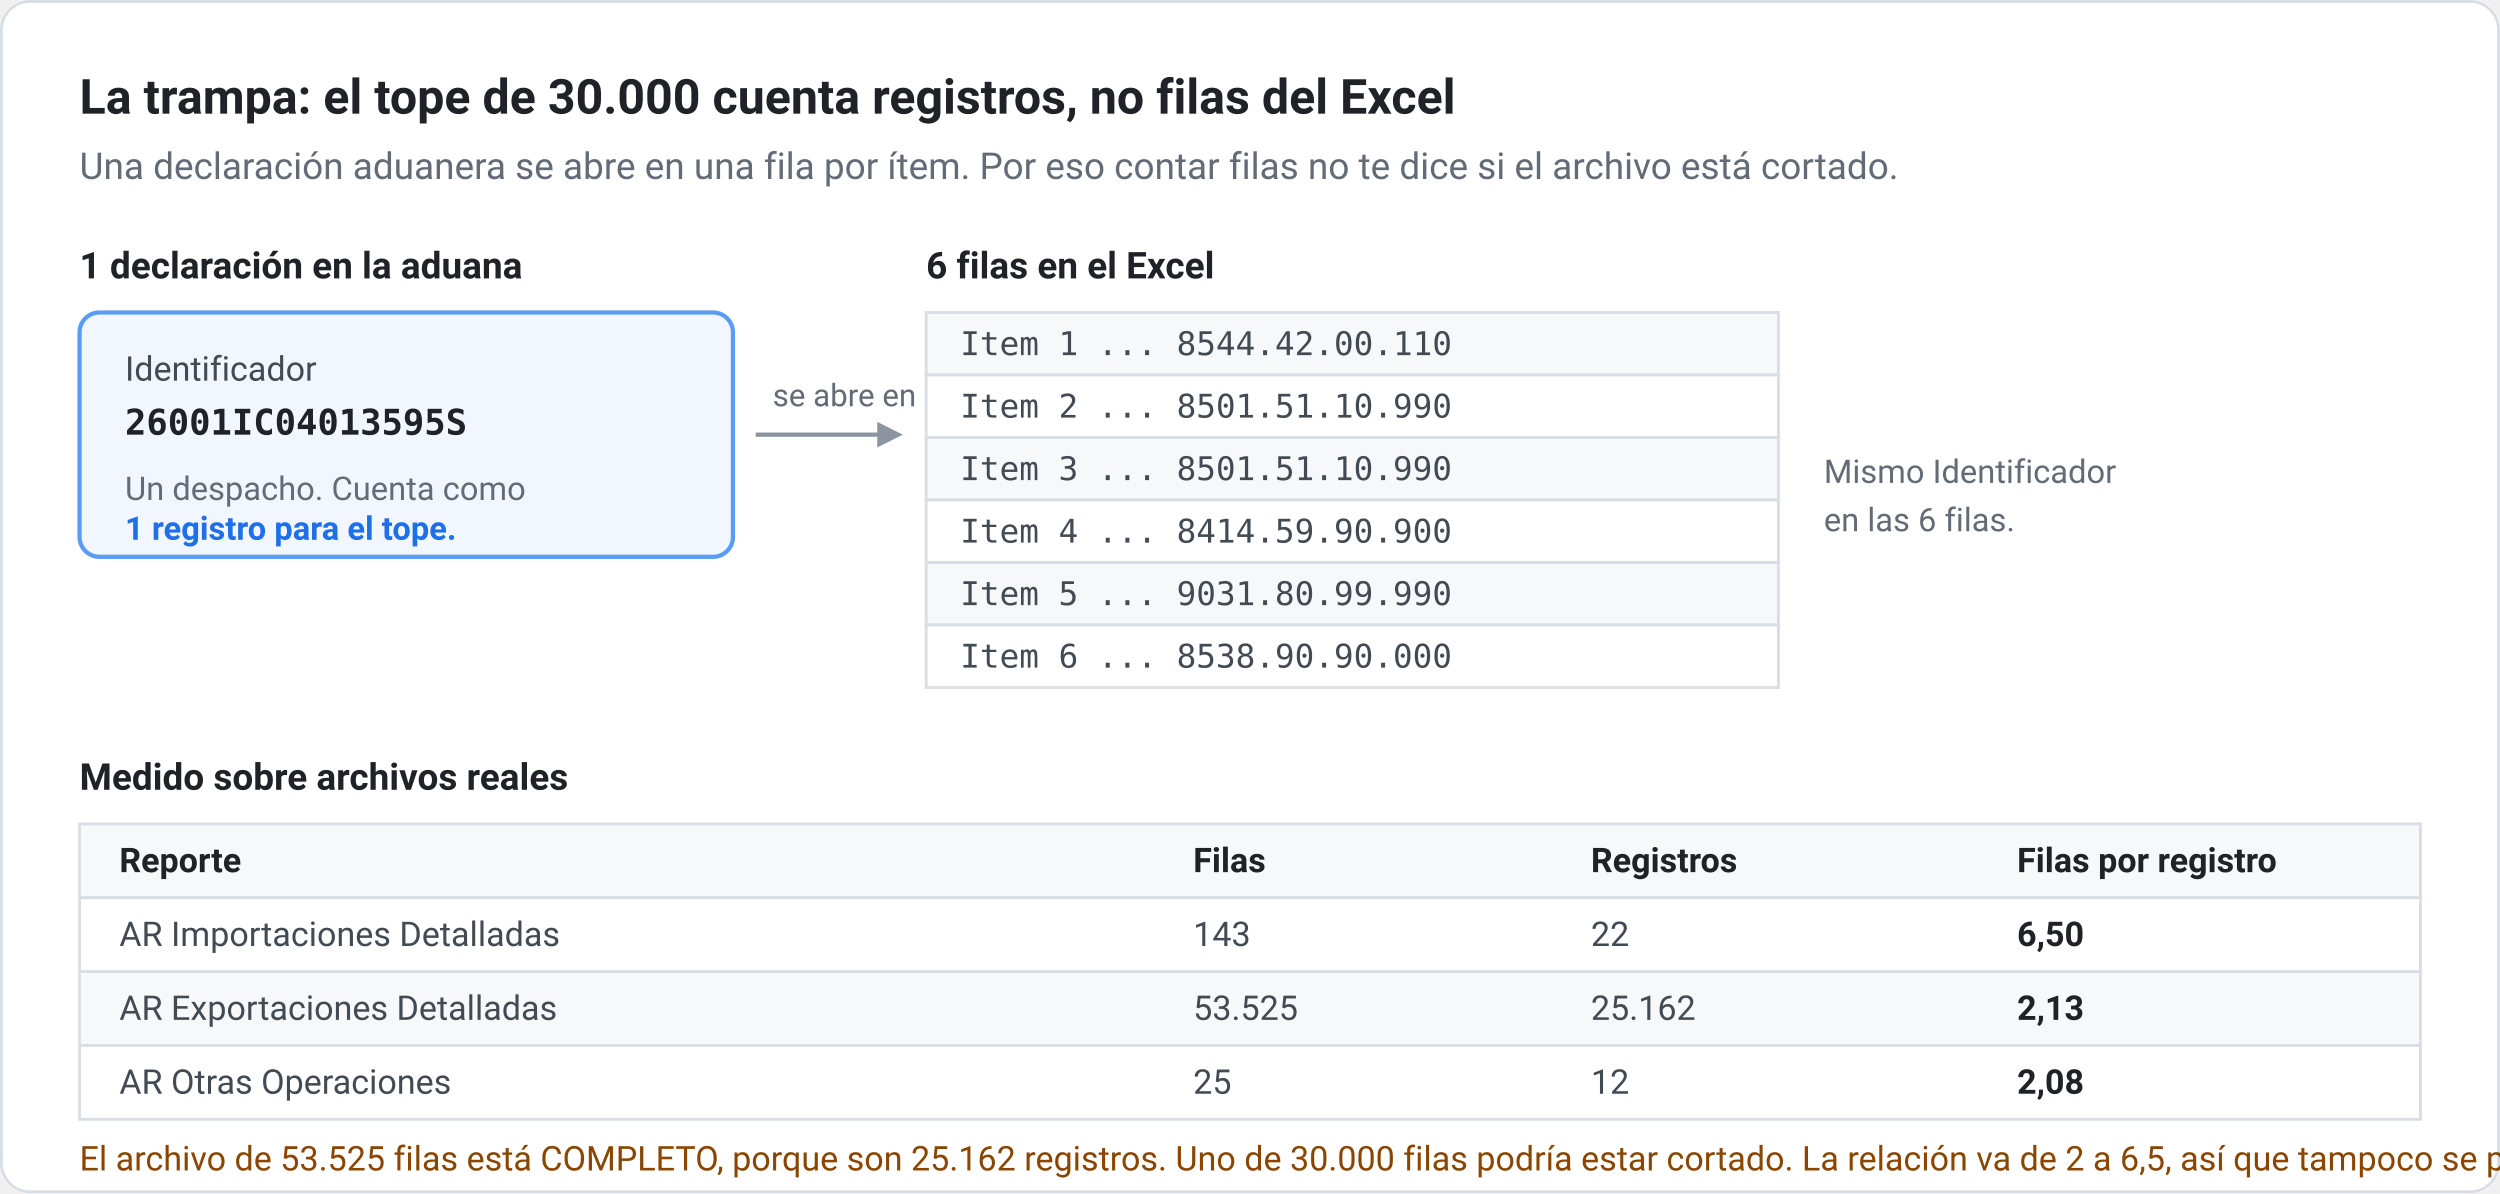
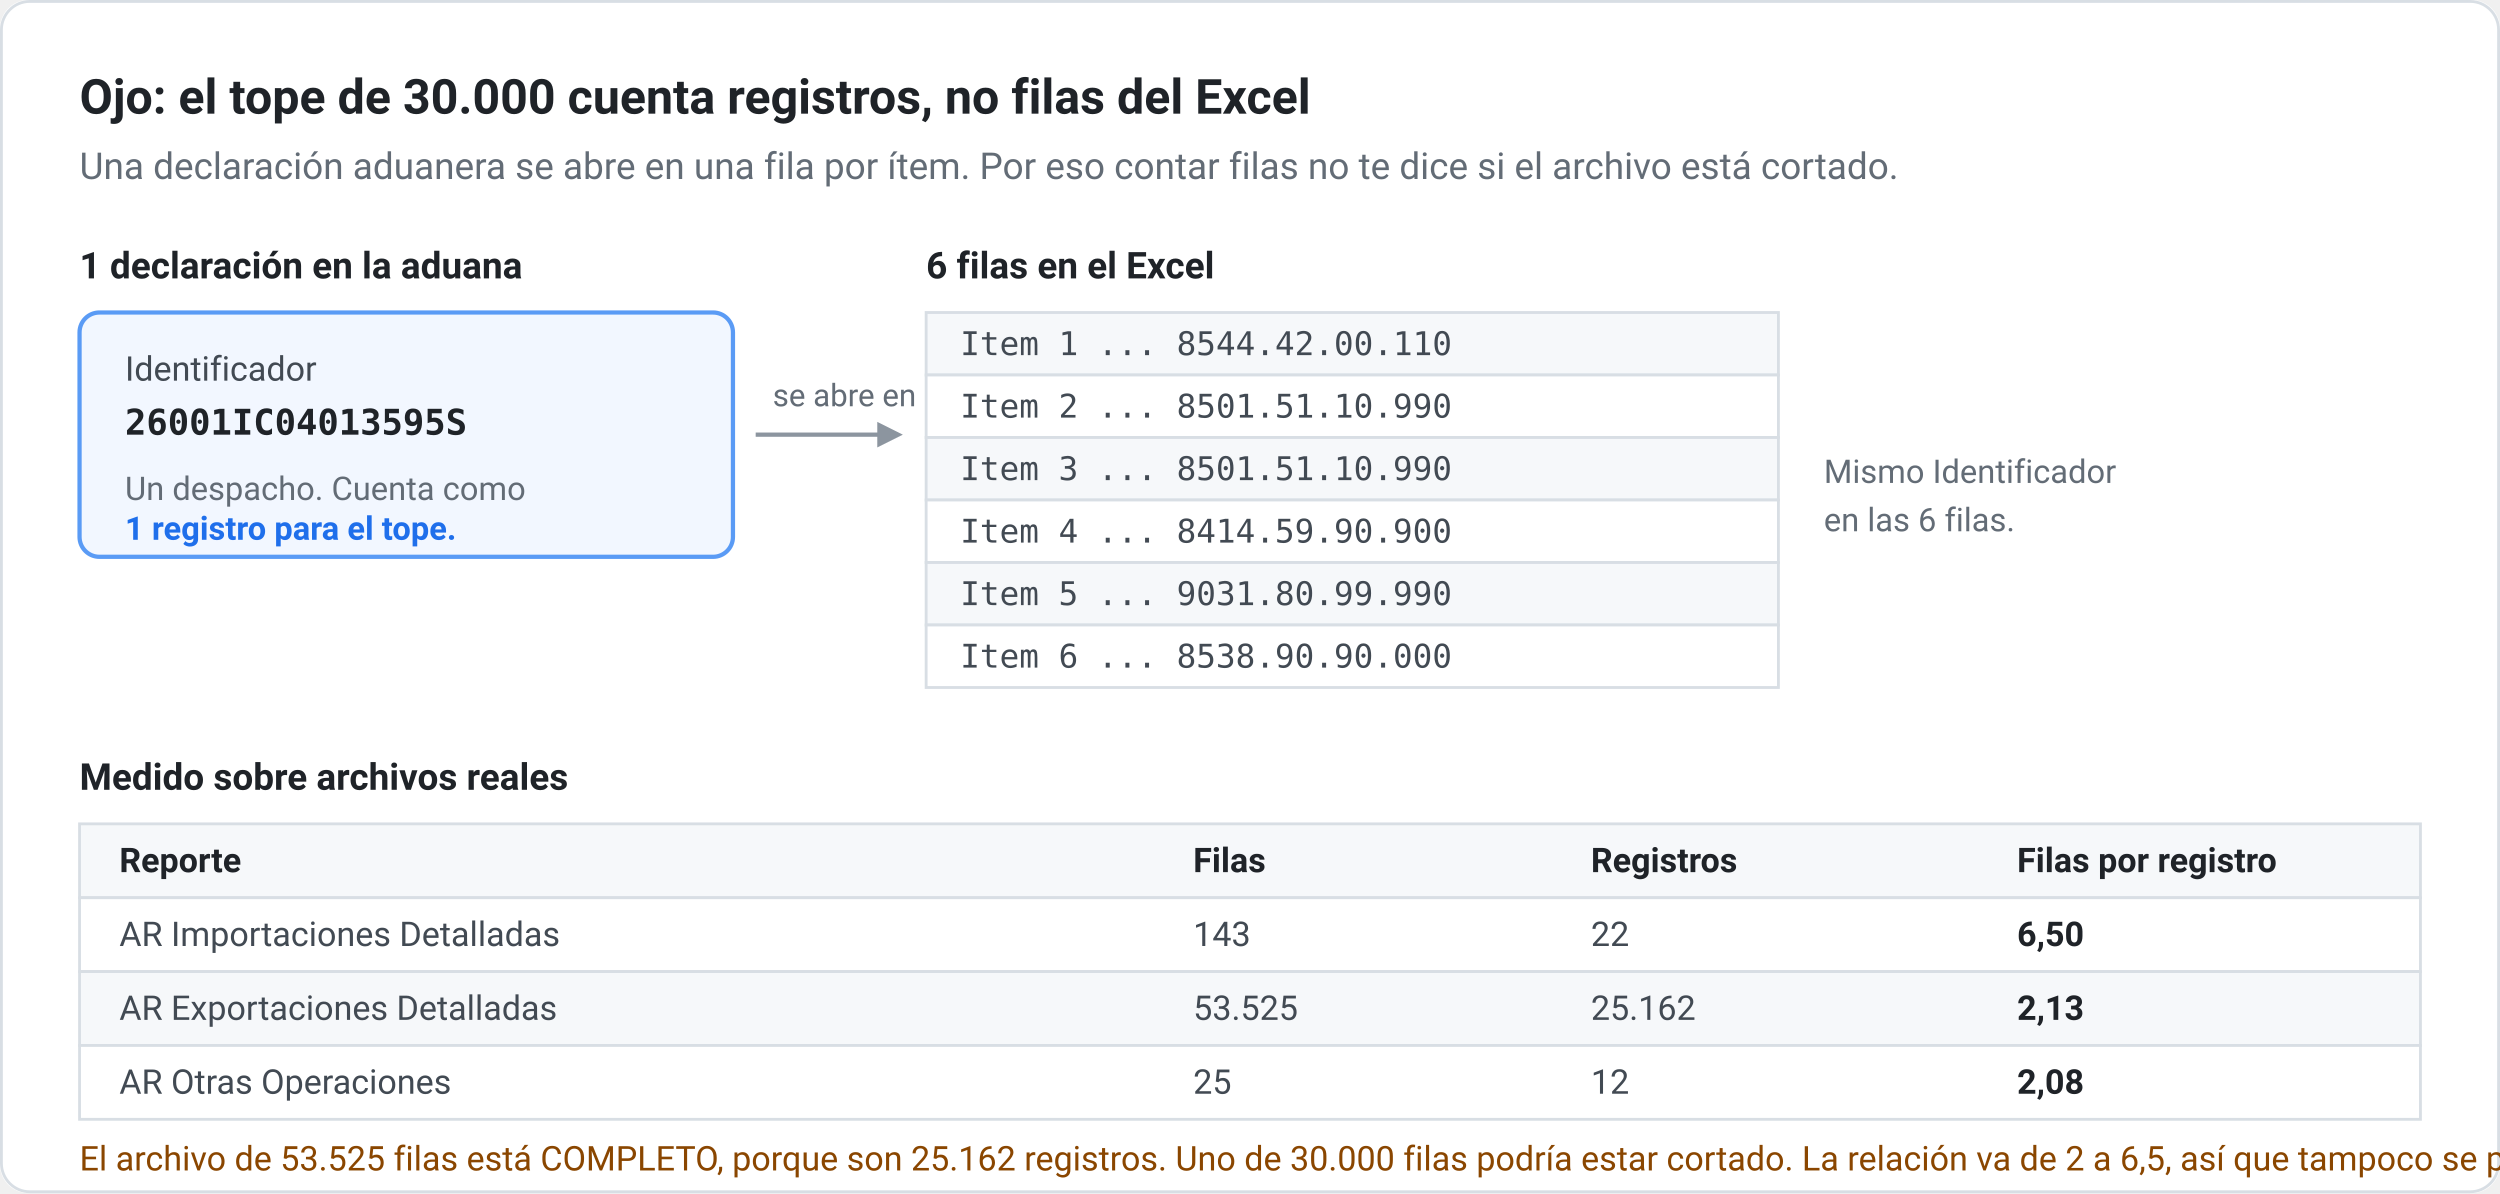
<svg xmlns="http://www.w3.org/2000/svg" viewBox="0 0 880 420" width="880" height="420" font-family="-apple-system, BlinkMacSystemFont, 'Segoe UI', Roboto, Helvetica, Arial, sans-serif">
  <rect width="880" height="420" rx="10" fill="#ffffff" />
  <rect x="0.5" y="0.5" width="879" height="419" rx="10" fill="none" stroke="#d8dee4" />
-   <text x="28" y="40" font-size="17" font-weight="700" fill="#1f2328">La trampa: el tope de 30.000 cuenta registros, no filas del Excel</text>
+   <text x="28" y="40" font-size="17" font-weight="700" fill="#1f2328">Ojo: el tope de 30.000 cuenta registros, no filas del Excel</text>
  <text x="28" y="63" font-size="13" fill="#636c76">Una declaración aduanera se abre en una fila por ítem. Por eso contar filas no te dice si el archivo está cortado.</text>
  <text x="28" y="98" font-size="13" font-weight="700" fill="#1f2328">1 declaración en la aduana</text>
  <rect x="28" y="110" width="230" height="86" rx="7" fill="#f2f7ff" stroke="#5a9bf5" stroke-width="1.5" />
  <text x="44" y="134" font-size="12" fill="#424a53">Identificador</text>
  <text x="44" y="153" font-size="12.5" font-weight="700" fill="#1f2328" font-family="ui-monospace, SFMono-Regular, Menlo, monospace">26001IC04013595S</text>
  <text x="44" y="176" font-size="11.5" fill="#636c76">Un despacho. Cuenta como</text>
  <text x="44" y="190" font-size="11.5" font-weight="700" fill="#1f6feb">1 registro para el tope.</text>
  <path d="M266 153 L316 153" stroke="#8c959f" stroke-width="1.5" fill="none" marker-end="url(#b)" />
  <defs>
    <marker id="b" viewBox="0 0 10 10" refX="8" refY="5" markerWidth="6" markerHeight="6" orient="auto">
      <path d="M0 0 L10 5 L0 10 z" fill="#8c959f" />
    </marker>
  </defs>
  <text x="272" y="143" font-size="11" fill="#636c76">se abre en</text>
  <text x="326" y="98" font-size="13" font-weight="700" fill="#1f2328">6 filas en el Excel</text>
  <g font-size="11.5" font-family="ui-monospace, SFMono-Regular, Menlo, monospace">
    <rect x="326" y="110" width="300" height="22" fill="#f6f8fa" stroke="#d8dee4" />
    <text x="338" y="125" fill="#424a53">Item 1  ...  8544.42.00.110</text>
    <rect x="326" y="132" width="300" height="22" fill="#ffffff" stroke="#d8dee4" />
    <text x="338" y="147" fill="#424a53">Item 2  ...  8501.51.10.990</text>
    <rect x="326" y="154" width="300" height="22" fill="#f6f8fa" stroke="#d8dee4" />
    <text x="338" y="169" fill="#424a53">Item 3  ...  8501.51.10.990</text>
    <rect x="326" y="176" width="300" height="22" fill="#ffffff" stroke="#d8dee4" />
    <text x="338" y="191" fill="#424a53">Item 4  ...  8414.59.90.900</text>
    <rect x="326" y="198" width="300" height="22" fill="#f6f8fa" stroke="#d8dee4" />
    <text x="338" y="213" fill="#424a53">Item 5  ...  9031.80.99.990</text>
    <rect x="326" y="220" width="300" height="22" fill="#ffffff" stroke="#d8dee4" />
    <text x="338" y="235" fill="#424a53">Item 6  ...  8538.90.90.000</text>
  </g>
  <text x="642" y="170" font-size="11.5" fill="#636c76">Mismo Identificador</text>
  <text x="642" y="187" font-size="11.5" fill="#636c76">en las 6 filas.</text>
  <text x="28" y="278" font-size="13" font-weight="700" fill="#1f2328">Medido sobre archivos reales</text>
  <g font-size="12">
    <rect x="28" y="290" width="824" height="26" fill="#f6f8fa" stroke="#d8dee4" />
    <text x="42" y="307" font-weight="700" fill="#1f2328">Reporte</text>
    <text x="420" y="307" font-weight="700" fill="#1f2328">Filas</text>
    <text x="560" y="307" font-weight="700" fill="#1f2328">Registros</text>
    <text x="710" y="307" font-weight="700" fill="#1f2328">Filas por registro</text>
    <rect x="28" y="316" width="824" height="26" fill="#ffffff" stroke="#d8dee4" />
    <text x="42" y="333" fill="#424a53">AR Importaciones Detalladas</text>
    <text x="420" y="333" fill="#424a53">143</text>
    <text x="560" y="333" fill="#424a53">22</text>
    <text x="710" y="333" font-weight="700" fill="#1f2328">6,50</text>
    <rect x="28" y="342" width="824" height="26" fill="#f6f8fa" stroke="#d8dee4" />
    <text x="42" y="359" fill="#424a53">AR Exportaciones Detalladas</text>
    <text x="420" y="359" fill="#424a53">53.525</text>
    <text x="560" y="359" fill="#424a53">25.162</text>
    <text x="710" y="359" font-weight="700" fill="#1f2328">2,13</text>
    <rect x="28" y="368" width="824" height="26" fill="#ffffff" stroke="#d8dee4" />
    <text x="42" y="385" fill="#424a53">AR Otras Operaciones</text>
    <text x="420" y="385" fill="#424a53">25</text>
    <text x="560" y="385" fill="#424a53">12</text>
    <text x="710" y="385" font-weight="700" fill="#1f2328">2,08</text>
  </g>
  <text x="28" y="412" font-size="12" fill="#8a4600">El archivo de 53.525 filas está COMPLETO, porque son 25.162 registros. Uno de 30.000 filas podría estar cortado. La relación va de 2 a 6,5, así que tampoco se puede estimar.</text>
</svg>
